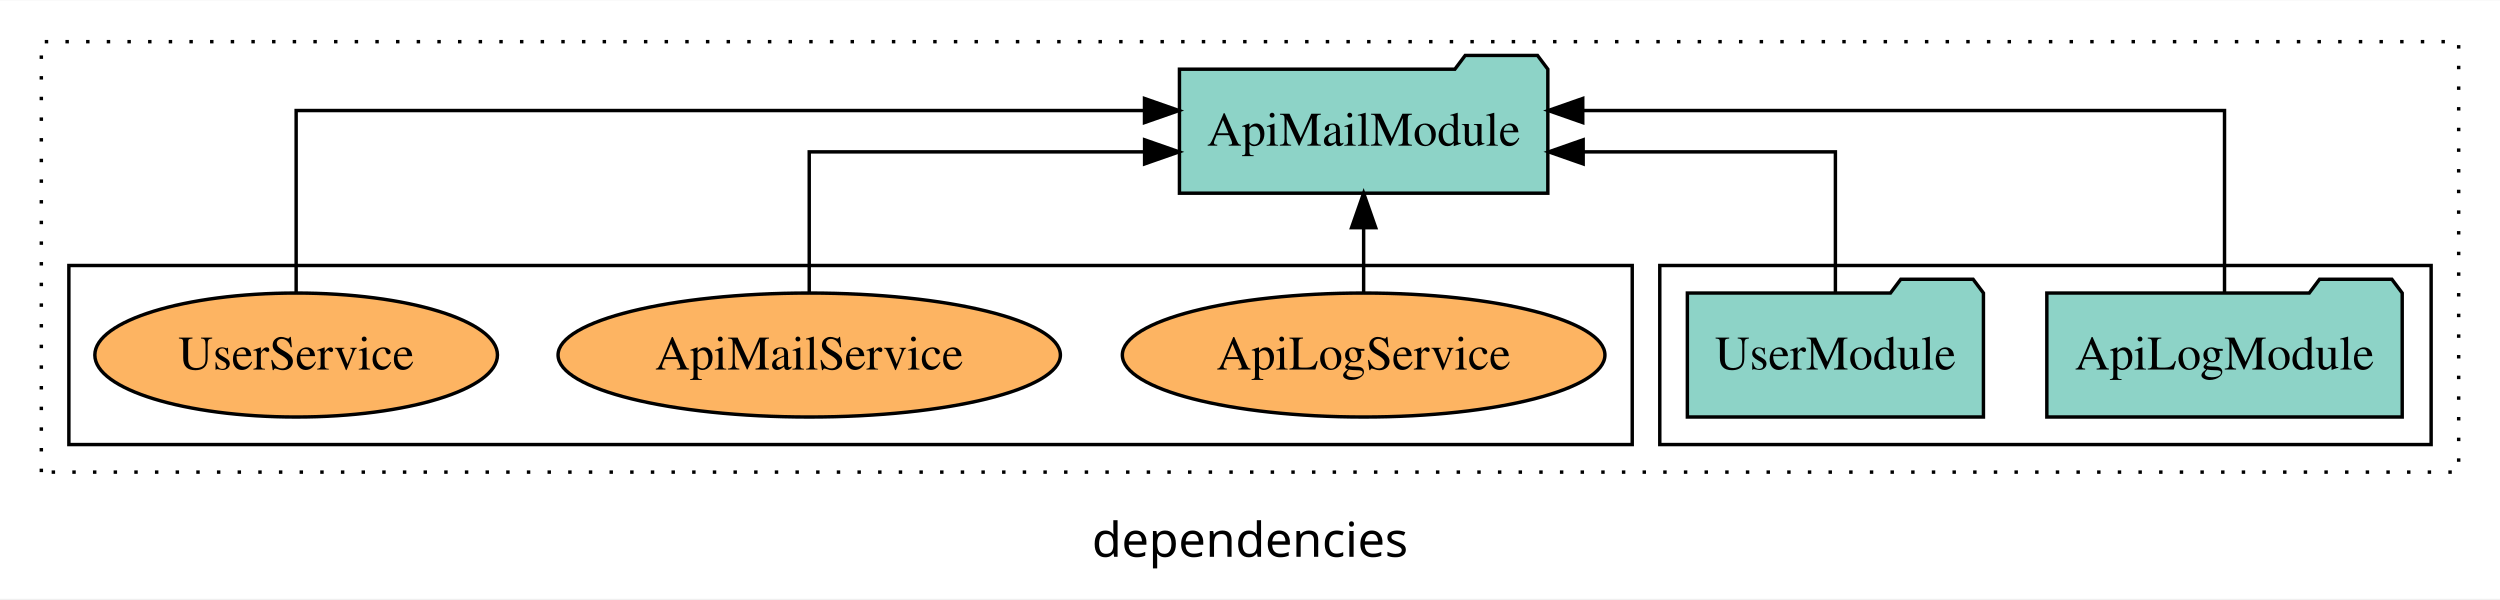
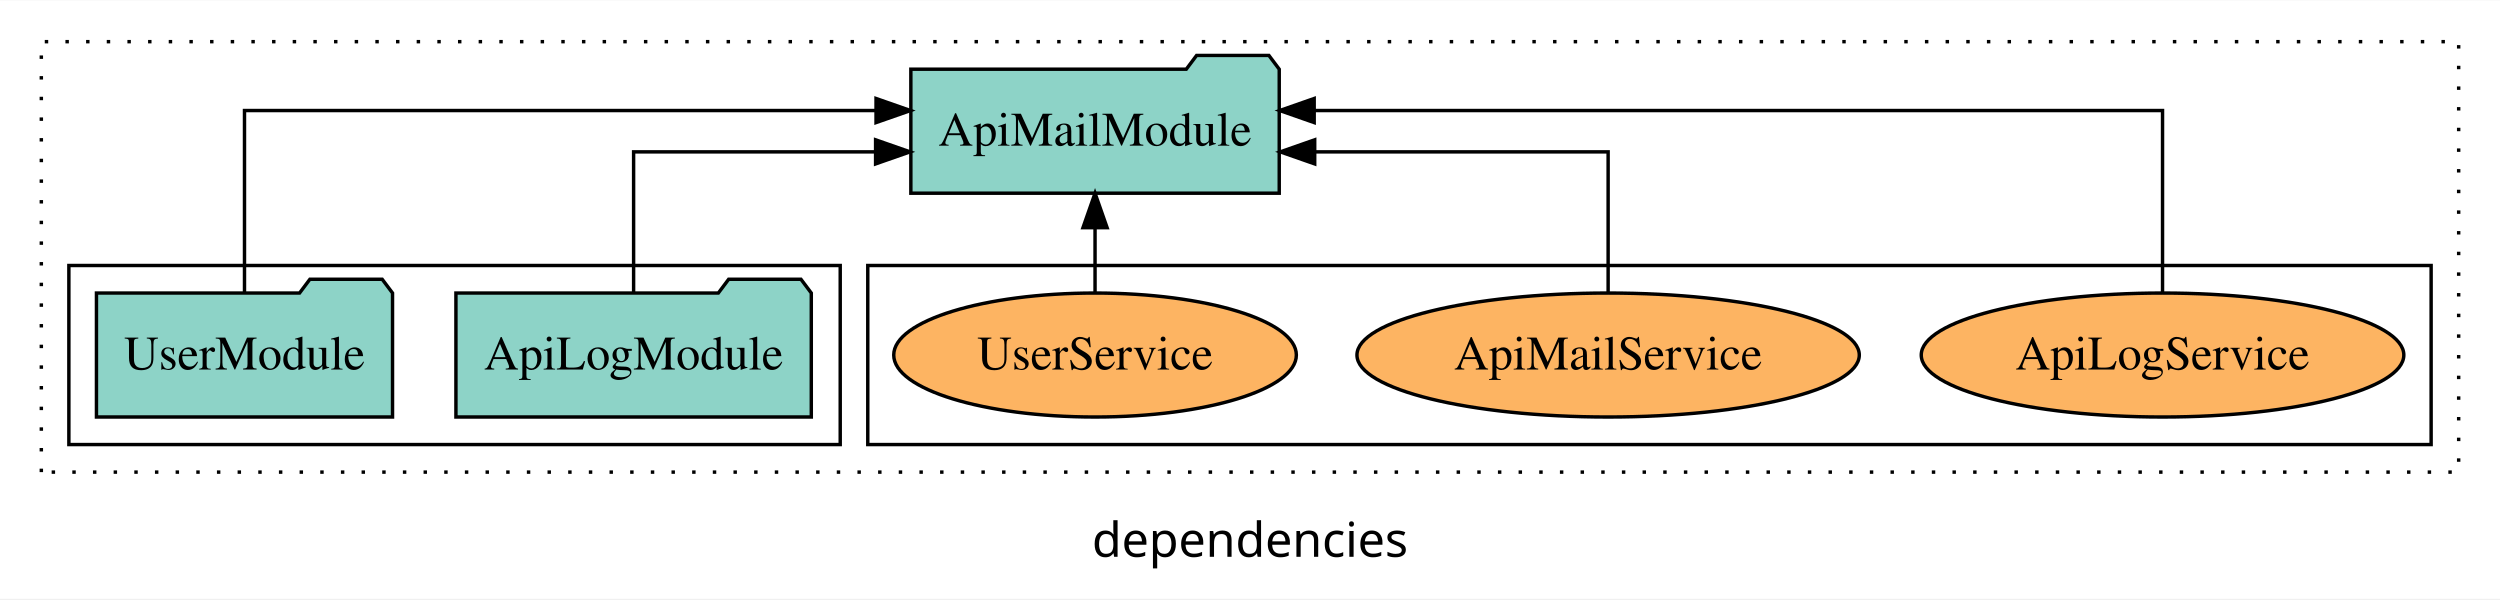
<svg xmlns="http://www.w3.org/2000/svg" width="726pt" height="174pt" viewBox="0.00 0.00 726.00 173.80">
  <g id="graph0" class="graph" transform="scale(1 1) rotate(0) translate(4 169.8)">
    <polygon fill="white" stroke="transparent" points="-4,4 -4,-169.8 722,-169.8 722,4 -4,4" />
    <text text-anchor="middle" x="359" y="-8.2" font-family="sans-serif" font-size="14.00">dependencies</text>
    <g id="clust1" class="cluster">
      <polygon fill="none" stroke="black" stroke-dasharray="1,5" points="8,-32.8 8,-157.8 710,-157.8 710,-32.8 8,-32.8" />
    </g>
+     <g id="clust6" class="cluster">
+       <polygon fill="none" stroke="black" points="248,-40.8 248,-92.8 702,-92.8 702,-40.8 248,-40.8" />
+     </g>
    <g id="clust3" class="cluster">
-       <polygon fill="none" stroke="black" points="478,-40.8 478,-92.8 702,-92.8 702,-40.8 478,-40.8" />
-     </g>
-     <g id="clust6" class="cluster">
-       <polygon fill="none" stroke="black" points="16,-40.8 16,-92.8 470,-92.8 470,-40.8 16,-40.8" />
+       <polygon fill="none" stroke="black" points="16,-40.8 16,-92.8 240,-92.8 240,-40.8 16,-40.8" />
    </g>
    <g id="node1" class="node">
-       <polygon fill="#8dd3c7" stroke="black" points="693.6,-84.8 690.6,-88.8 669.6,-88.8 666.6,-84.8 590.4,-84.8 590.4,-48.8 693.6,-48.8 693.6,-84.8" />
-       <text text-anchor="middle" x="642" y="-62.6" font-family="Times,serif" font-size="14.00">ApiLogModule</text>
+       <polygon fill="#8dd3c7" stroke="black" points="231.6,-84.8 228.6,-88.8 207.6,-88.8 204.6,-84.8 128.4,-84.8 128.4,-48.8 231.6,-48.8 231.6,-84.8" />
+       <text text-anchor="middle" x="180" y="-62.6" font-family="Times,serif" font-size="14.00">ApiLogModule</text>
    </g>
    <g id="node3" class="node">
-       <polygon fill="#8dd3c7" stroke="black" points="445.49,-149.8 442.49,-153.8 421.49,-153.8 418.49,-149.8 338.51,-149.8 338.51,-113.8 445.49,-113.8 445.49,-149.8" />
-       <text text-anchor="middle" x="392" y="-127.6" font-family="Times,serif" font-size="14.00">ApiMailModule</text>
+       <polygon fill="#8dd3c7" stroke="black" points="367.49,-149.8 364.49,-153.8 343.49,-153.8 340.49,-149.8 260.51,-149.8 260.51,-113.8 367.49,-113.8 367.49,-149.8" />
+       <text text-anchor="middle" x="314" y="-127.6" font-family="Times,serif" font-size="14.00">ApiMailModule</text>
    </g>
    <g id="edge1" class="edge">
-       <path fill="none" stroke="black" d="M642,-85.08C642,-106.12 642,-137.8 642,-137.8 642,-137.8 455.63,-137.8 455.63,-137.8" />
-       <polygon fill="black" stroke="black" points="455.63,-134.3 445.63,-137.8 455.63,-141.3 455.63,-134.3" />
+       <path fill="none" stroke="black" d="M180,-84.82C180,-102.17 180,-125.8 180,-125.8 180,-125.8 250.27,-125.8 250.27,-125.8" />
+       <polygon fill="black" stroke="black" points="250.27,-129.3 260.27,-125.8 250.27,-122.3 250.27,-129.3" />
    </g>
    <g id="node2" class="node">
-       <polygon fill="#8dd3c7" stroke="black" points="571.99,-84.8 568.99,-88.8 547.99,-88.8 544.99,-84.8 486.01,-84.8 486.01,-48.8 571.99,-48.8 571.99,-84.8" />
-       <text text-anchor="middle" x="529" y="-62.6" font-family="Times,serif" font-size="14.00">UserModule</text>
+       <polygon fill="#8dd3c7" stroke="black" points="109.99,-84.8 106.99,-88.8 85.99,-88.8 82.99,-84.8 24.01,-84.8 24.01,-48.8 109.99,-48.8 109.99,-84.8" />
+       <text text-anchor="middle" x="67" y="-62.6" font-family="Times,serif" font-size="14.00">UserModule</text>
    </g>
    <g id="edge2" class="edge">
-       <path fill="none" stroke="black" d="M529,-84.82C529,-102.17 529,-125.8 529,-125.8 529,-125.8 455.75,-125.8 455.75,-125.8" />
-       <polygon fill="black" stroke="black" points="455.75,-122.3 445.75,-125.8 455.75,-129.3 455.75,-122.3" />
+       <path fill="none" stroke="black" d="M67,-85.08C67,-106.12 67,-137.8 67,-137.8 67,-137.8 250.4,-137.8 250.4,-137.8" />
+       <polygon fill="black" stroke="black" points="250.4,-141.3 260.4,-137.8 250.4,-134.3 250.4,-141.3" />
    </g>
    <g id="node4" class="node">
-       <ellipse fill="#fdb462" stroke="black" cx="392" cy="-66.8" rx="70.07" ry="18" />
-       <text text-anchor="middle" x="392" y="-62.6" font-family="Times,serif" font-size="14.00">ApiLogService</text>
+       <ellipse fill="#fdb462" stroke="black" cx="624" cy="-66.8" rx="70.07" ry="18" />
+       <text text-anchor="middle" x="624" y="-62.6" font-family="Times,serif" font-size="14.00">ApiLogService</text>
    </g>
    <g id="edge3" class="edge">
-       <path fill="none" stroke="black" d="M392,-84.91C392,-84.91 392,-103.79 392,-103.79" />
-       <polygon fill="black" stroke="black" points="388.5,-103.79 392,-113.79 395.5,-103.79 388.5,-103.79" />
+       <path fill="none" stroke="black" d="M624,-85.08C624,-106.12 624,-137.8 624,-137.8 624,-137.8 377.64,-137.8 377.64,-137.8" />
+       <polygon fill="black" stroke="black" points="377.64,-134.3 367.64,-137.8 377.64,-141.3 377.64,-134.3" />
    </g>
    <g id="node5" class="node">
-       <ellipse fill="#fdb462" stroke="black" cx="231" cy="-66.8" rx="72.94" ry="18" />
-       <text text-anchor="middle" x="231" y="-62.6" font-family="Times,serif" font-size="14.00">ApiMailService</text>
+       <ellipse fill="#fdb462" stroke="black" cx="463" cy="-66.8" rx="72.94" ry="18" />
+       <text text-anchor="middle" x="463" y="-62.6" font-family="Times,serif" font-size="14.00">ApiMailService</text>
    </g>
    <g id="edge4" class="edge">
-       <path fill="none" stroke="black" d="M231,-84.82C231,-102.17 231,-125.8 231,-125.8 231,-125.8 328.39,-125.8 328.39,-125.8" />
-       <polygon fill="black" stroke="black" points="328.39,-129.3 338.39,-125.8 328.39,-122.3 328.39,-129.3" />
+       <path fill="none" stroke="black" d="M463,-84.82C463,-102.17 463,-125.8 463,-125.8 463,-125.8 377.79,-125.8 377.79,-125.8" />
+       <polygon fill="black" stroke="black" points="377.79,-122.3 367.79,-125.8 377.79,-129.3 377.79,-122.3" />
    </g>
    <g id="node6" class="node">
-       <ellipse fill="#fdb462" stroke="black" cx="82" cy="-66.8" rx="58.46" ry="18" />
-       <text text-anchor="middle" x="82" y="-62.6" font-family="Times,serif" font-size="14.00">UserService</text>
+       <ellipse fill="#fdb462" stroke="black" cx="314" cy="-66.8" rx="58.46" ry="18" />
+       <text text-anchor="middle" x="314" y="-62.6" font-family="Times,serif" font-size="14.00">UserService</text>
    </g>
    <g id="edge5" class="edge">
-       <path fill="none" stroke="black" d="M82,-85.08C82,-106.12 82,-137.8 82,-137.8 82,-137.8 328.36,-137.8 328.36,-137.8" />
-       <polygon fill="black" stroke="black" points="328.36,-141.3 338.36,-137.8 328.36,-134.3 328.36,-141.3" />
+       <path fill="none" stroke="black" d="M314,-84.91C314,-84.91 314,-103.79 314,-103.79" />
+       <polygon fill="black" stroke="black" points="310.5,-103.79 314,-113.79 317.5,-103.79 310.5,-103.79" />
    </g>
  </g>
</svg>
